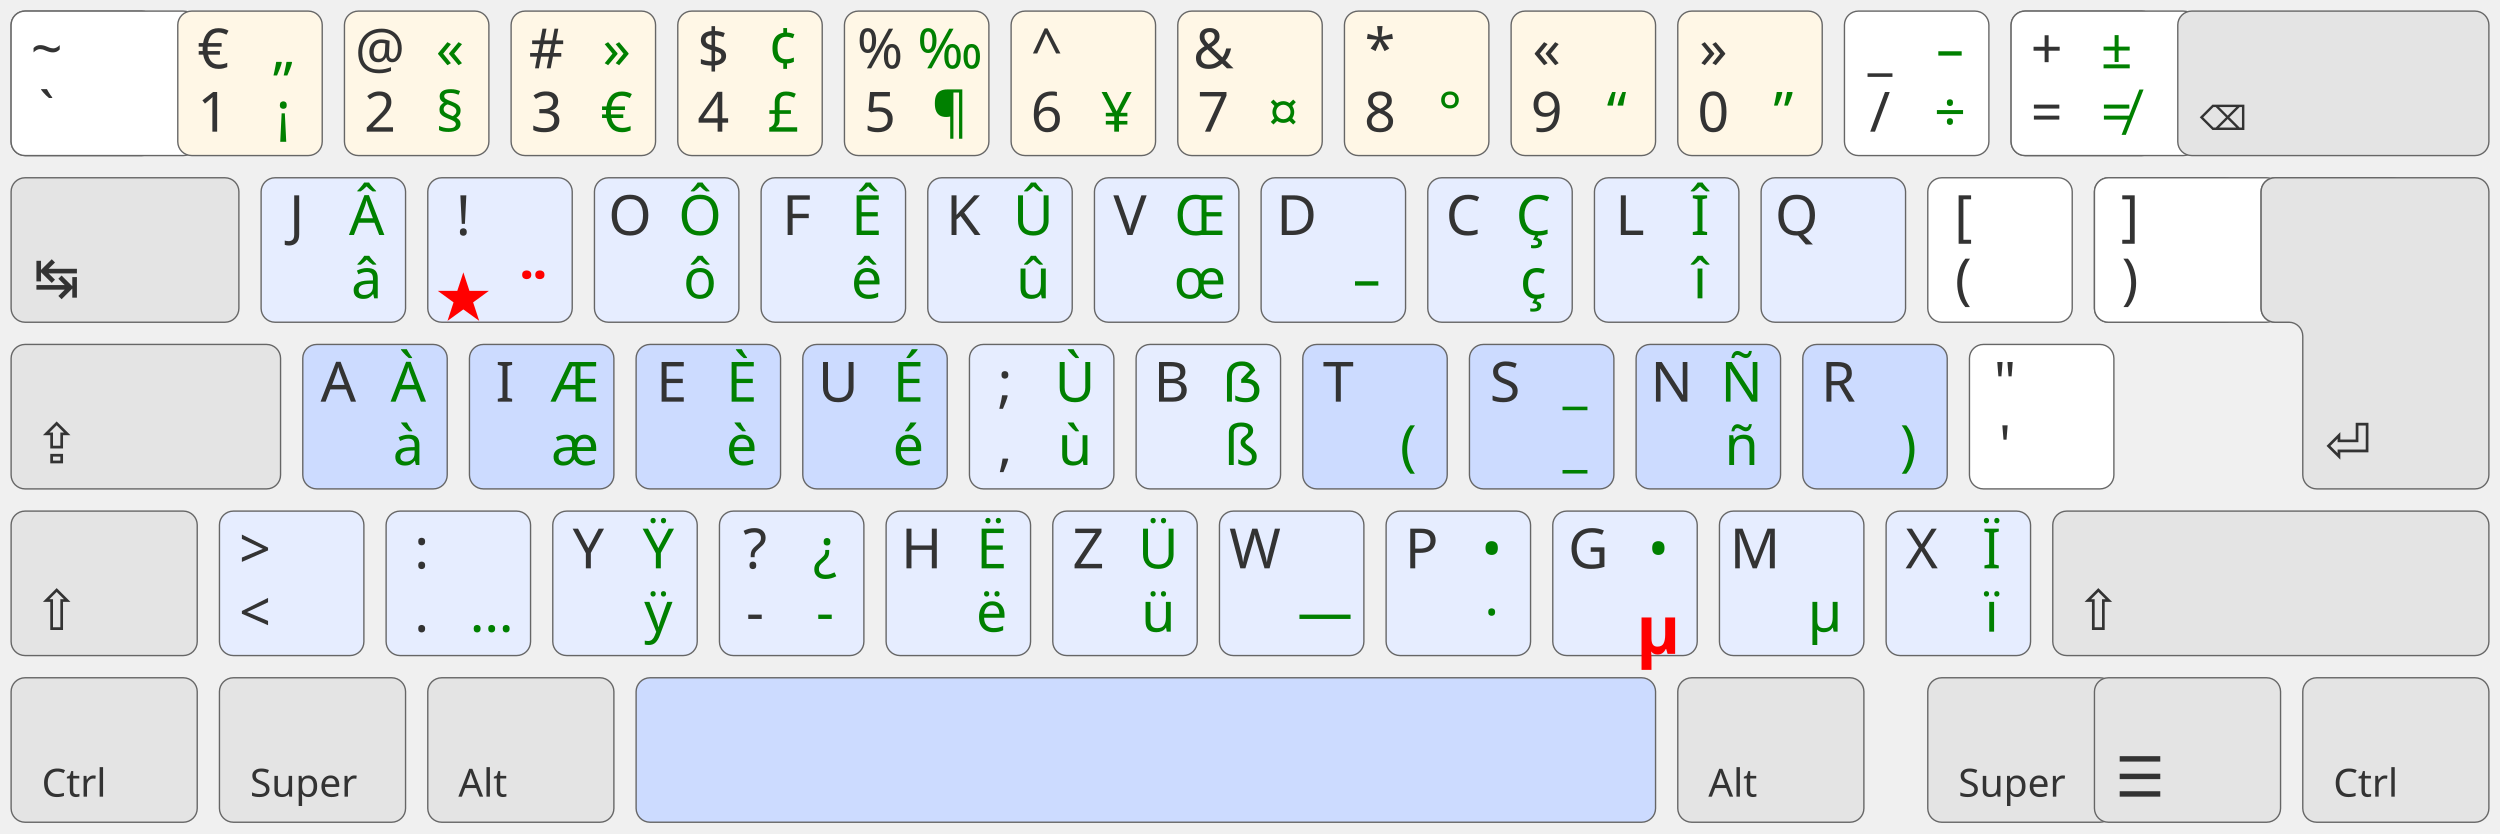
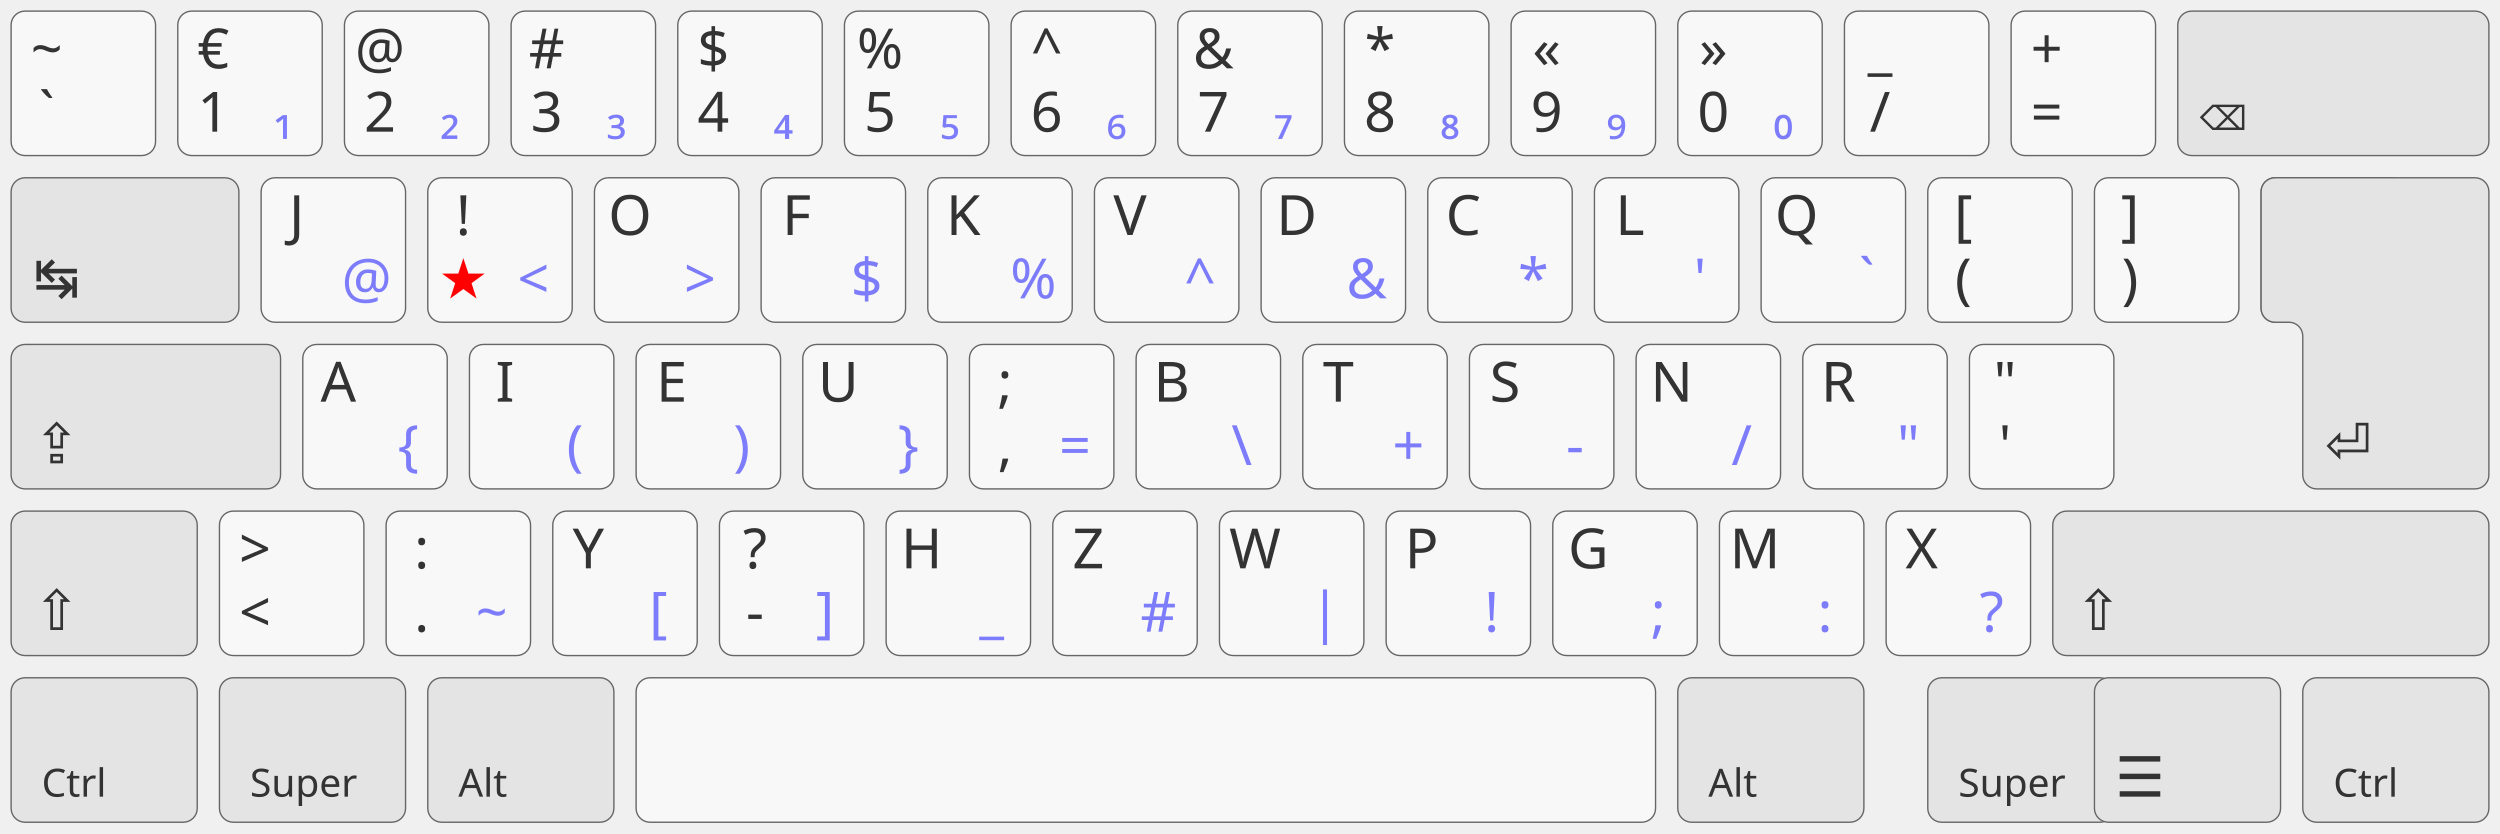
- <svg xmlns="http://www.w3.org/2000/svg" class="iso intlBackslash dk" platform="gnu" theme="reach" viewBox="0 0 900 300">
+ <svg xmlns="http://www.w3.org/2000/svg" viewBox="0 0 900 300" platform="gnu" theme="" class="iso intlBackslash">
  <style>
    rect, path {
      stroke: #666;
      stroke-width: .5px;
-       fill: #fff;
+       fill: #f8f8f8;
    }
    .specialKey,
    .specialKey rect,
    .specialKey path {
      fill: #e4e4e4;
    }
    text {
      fill: #333;
      font: normal 20px sans-serif;
      text-align: center;
    }
    #Backspace text {
      font-size: 12px;
    }

    #Escape { display: none; }

    #row_AE { transform: translate(4px, 4px); }
    #row_AD { transform: translate(4px, 64px); }
    #row_AC { transform: translate(4px, 124px); }
    #row_AB { transform: translate(4px, 184px); }
    #row_AA { transform: translate(4px, 244px); }

    /* Backslash + Enter */
    #Enter path.alt,
    #Enter     .iso,
    #Backslash .iso,
    .alt #Enter rect.ansi,
    .iso #Enter rect.ansi,
    .iso #Enter text.ansi,
    .alt #Backslash .ansi,
    .iso #Backslash .ansi { display: none; }
    #Enter text.ansi,
    .alt #Enter     .alt,
    .iso #Enter     .iso,
    .iso #Backslash .iso { display: block; }
-     .iso #Backslash,
-     .alt #Backslash { transform: translate(765px, 60px); }
+     .iso #Backslash { transform: translate(765px, 60px); }
+     .alt #Backslash { transform: translate(780px, -60px); }

    /* Backspace + IntlYen */
    #IntlYen, #Backspace .alt,
    .intlYen  #Backspace .ansi { display: none; }
    .intlYen  #Backspace .alt,
    .intlYen  #IntlYen { display: block; }

    /* ShiftLeft + IntlBackslash */
    #IntlBackslash, #ShiftLeft .iso,
    .intlBackslash  #ShiftLeft .ansi { display: none; }
    .intlBackslash  #ShiftLeft .iso,
    .intlBackslash  #IntlBackslash { display: block; }

    /* ShiftRight + IntlRo */
    #IntlRo, #ShiftRight .abnt,
    .intlRo  #ShiftRight .ansi { display: none; }
    .intlRo  #ShiftRight .abnt,
    .intlRo  #IntlRo { display: block; }

-     .specialKey .ergo,
-     .specialKey .ol60,
-     .specialKey .ol50,
-     .specialKey .ol40,
-     #Space      .ol60,
-     #Space      .ol50,
-     #Space      .ol40,
+     .specialKey   .ergo,
+     .specialKey   .ol60,
+     .specialKey   .ol50,
+     .specialKey   .ol40,
+     #Space        .ol60,
+     #Space        .ol50,
+     #Space        .ol40,
+     #Backquote    .ol60,
+     #BracketRight .ol60,
+     #Equal        .ol60,
    .ergo #CapsLock,
    .ergo #Space      rect,
    .ergo #Backslash  rect,
    .ergo .specialKey rect,
    .ergo .specialKey text { display: none; }
    .ol50 #Escape,
    .ol40 #Escape,
-     .ol60 #Space      .ol60,
-     .ol50 #Space      .ol50,
-     .ol40 #Space      .ol40,
-     .ol60 #Backslash  .ol60,
-     .ol60 .specialKey .ol60,
-     .ol50 .specialKey .ol50,
-     .ol40 .specialKey .ol40,
-     .ergo .specialKey .ergo { display: block; }
+     .ol60 #Space        .ol60,
+     .ol50 #Space        .ol50,
+     .ol40 #Space        .ol40,
+     .ol60 #Backquote    .ol60,
+     .ol60 #BracketRight .ol60,
+     .ol60 #Backslash    .ol60,
+     .ol60 #Equal        .ol60,
+     .ol60 .specialKey   .ol60,
+     .ol50 .specialKey   .ol50,
+     .ol40 .specialKey   .ol40,
+     .ergo .specialKey   .ergo { display: block; }

    .ol50 .pinkyKey, .ol50 #ContextMenu,
    .ol40 .pinkyKey, .ol40 #ContextMenu,
    .ol40 #row_AE .numberKey { display: none; }

    .ergo #row_AE       { transform: translate(94px, 4px); }
    .ergo #row_AD       { transform: translate(64px, 64px); }
    .ergo #row_AC       { transform: translate(49px, 124px); }
    .ergo #row_AB       { transform: translate(19px, 184px); }

-     .ergo #Tab          { transform: translate(30px, 0px); }
-     .ergo #ShiftLeft    { transform: translate(75px, 0px); }
-     .ergo #ControlLeft  { transform: translate(90px, 0px); }
+     .ergo #Tab          { transform: translate(15px, 0px); }
+     .ergo #ShiftLeft    { transform: translate(60px, 0px); }
+     .ergo #ControlLeft  { transform: translate(75px, 0px); }
    .ergo #MetaLeft     { transform: translate(150px, 0px); }
    .ergo #AltLeft      { transform: translate(240px, 0px); }
-     .ergo #Space        { transform: translate(330px, 0px); }
+     .ergo #Space        { transform: translate(315px, 0px); }
    .ergo #AltRight     { transform: translate(540px, 0px); }
    .ergo #MetaRight    { transform: translate(630px, 0px); }
    .ergo #ControlRight { transform: translate(750px, 0px); }

-     .ol60 .left         { transform: translate(-60px, 0px); }
+     .ergo .left         { transform: translate(-15px, 0px); }
+     .ergo .right        { transform: translate(15px, 0px); }
+ 
+     .ol60 .left         { transform: translate(-75px, 0px); }
    .ol60 #ControlRight { transform: translate(810px, 0px); }
+     .ol60 #Backquote    { transform: translate(-15px, 0px); }
    .ol60 #ShiftRight   { transform: translate(795px, 0px); }
    .ol60 #ContextMenu  { transform: translate(750px, 0px); }
    .ol60 #Backslash    { transform: translate(690px, 120px); }
-     .ol60 #Backspace    { transform: translate(300px, 60px); }
-     .ol60 #Enter        { transform: translate(345px, 60px); }
- 
+     .ol60 #Backspace    { transform: translate(277.5px, 60px); }
+     .ol60 #Enter        { transform: translate(322.5px, 60px); }
+ 
+     .ol50 #Escape       { transform: translate(-15px, 0px); }
    .ol50 #Backspace    { transform: translate(660px, 0px); }
    .ol50 #Enter        { transform: translate(705px, -60px); }

-     .ol40 #Escape       { transform: translate(0px, 120px); }
+     .ol40 #Escape       { transform: translate(-15px, 120px); }
    .ol40 #Backspace    { transform: translate(660px, 60px); }
    .ol40 #Enter        { transform: translate(705px, 0px); }

    [platform="gnu"].ergo .specialKey .win,
    [platform="gnu"].ergo .specialKey .mac,
    [platform="win"].ergo .specialKey .gnu,
    [platform="win"].ergo .specialKey .mac { display: none; }
    .ergo .specialKey .mac,
    [platform="gnu"].ergo .specialKey .gnu,
    [platform="win"].ergo .specialKey .win { display: block; }

    /* swap Alt/Meta for MacOSX */
    [platform="gnu"].ergo #MetaLeft,
    [platform="win"].ergo #MetaLeft,
                    .ergo #AltLeft   { transform: translate(150px, 0px); }
    [platform="gnu"].ergo #AltLeft,
    [platform="win"].ergo #AltLeft,
                    .ergo #MetaLeft  { transform: translate(240px, 0px); }
    [platform="gnu"].ergo #AltRight,
    [platform="win"].ergo #AltRight,
                    .ergo #MetaRight { transform: translate(570px, 0px); }
    [platform="gnu"].ergo #MetaRight,
    [platform="win"].ergo #MetaRight,
                    .ergo #AltRight  { transform: translate(660px, 0px); }

    #NonConvert, #Convert, #KanaMode,
    #Lang1, #Lang2,
    #Space .jis,
    #Space .ks,
    .ks  #Space .ansi,
    .ks  #Space .jis,
    .jis #Space .ansi,
    .jis #Space .ks { display: none; }
    .ks  #Space .ks,
    .jis #NonConvert, .jis #Convert, .jis #KanaMode,
    .ks #Lang1, .ks #Lang2,
    .jis #Space .jis { display: block; }

    #Backquote .jis,
    #CapsLock  .jis,
    .jis #Backquote .ansi,
    .jis #CapsLock  .ansi { display: none; }
    .jis #Backquote .jis,
    .jis #CapsLock .jis { display: block; }

    #Lang1 text,
    #Lang2 text,
    #Convert text,
    #NonConvert text,
    .jis #CapsLock text { font-size: 14px; }
    #KanaMode text,
    .jis #Backquote text { font-size: 10px; }

    .specialKey .win,
    .specialKey .gnu {
      display: none;
      font-size: 14px;
    }

    /* display MacOSX by default */
    [platform="gnu"] .specialKey .win,
    [platform="gnu"] .specialKey .mac,
    [platform="win"] .specialKey .gnu,
    [platform="win"] .specialKey .mac { display: none; }
    [platform="mac"] .specialKey .mac,
    [platform="gnu"] .specialKey .gnu,
    [platform="win"] .specialKey .win { display: block; }

    /* swap Alt/Meta for MacOSX */
    [platform="gnu"] #MetaLeft,
    [platform="win"] #MetaLeft,  #AltLeft   { transform: translate(75px, 0px); }
    [platform="gnu"] #AltLeft,
    [platform="win"] #AltLeft,   #MetaLeft  { transform: translate(150px, 0px); }
    [platform="gnu"] #AltRight,
    [platform="win"] #AltRight,  #MetaRight { transform: translate(600px, 0px); }
    [platform="gnu"] #MetaRight,
    [platform="win"] #MetaRight, #AltRight  { transform: translate(675px, 0px); }

    g:target rect, .press rect,
    g:target path, .press path {
      fill: #aad;
    }

-     /*
    [theme="reach"] .pinkyKey  rect { fill: hsl(  0, 100%, 90%); }
    [theme="reach"] .numberKey rect { fill: hsl( 42, 100%, 90%); }
    [theme="reach"] .letterKey rect { fill: hsl(122, 100%, 90%); }
    [theme="reach"] .homeKey   rect { fill: hsl(122, 100%, 75%); }
    [theme="reach"] .press     rect { fill: #aaf; }
-     */
-     [theme="reach"] .numberKey rect { fill: hsl( 42, 100%, 95%); }
-     [theme="reach"] .letterKey rect { fill: hsl(222, 100%, 95%); }
-     [theme="reach"] .homeKey   rect { fill: hsl(222, 100%, 90%); }

    [theme="hints"] [finger="m1"] rect { fill: hsl(  0, 100%, 95%); }
    [theme="hints"] [finger="l2"] rect { fill: hsl( 42, 100%, 85%); }
    [theme="hints"] [finger="r2"] rect { fill: hsl( 61, 100%, 85%); }
    [theme="hints"] [finger="l3"] rect,
    [theme="hints"] [finger="r3"] rect { fill: hsl(136, 100%, 85%); }
    [theme="hints"] [finger="l4"] rect,
    [theme="hints"] [finger="r4"] rect { fill: hsl(200, 100%, 85%); }
    [theme="hints"] [finger="l5"] rect,
    [theme="hints"] [finger="r5"] rect { fill: hsl(230, 100%, 85%); }
    [theme="hints"] .specialKey   rect,
    [theme="hints"] .specialKey   path { fill: #e4e4e4; }
    [theme="hints"] .hint         rect { fill: #a33; }
    [theme="hints"] .press        rect { fill: #335; }
    [theme="hints"] .press        text { fill: #fff; }
    [theme="hints"] .hint text {
      font-weight: bold;
      fill: white;
    }

    /* dimmed AltGr + bold dead keys */
-     .level3, .level4 { fill: blue; opacity: .4; }
-     .level5, .level6 { fill: green; }
+     .level3, .level4 { fill: blue; opacity: .5; }
+     .level5, .level6 { fill: green; display: none }
    .deadKey {
      fill: red;
-       font-size: 16px;
-       transform: translateY(-3px);
+       font-size: 14px;
    }
    .diacritic  {
-       font-size: 24px;
+       font-size: 20px;
      font-weight: bolder;
-       transform: translateY(8px);
    }

    /* hide Level4 (Shift+AltGr) unless AltGr is pressed */
    .level4        { display: none; }
    .altgr .level4 { display: block; }

-     /* highlight AltGr + Dead Keys
+     /* highlight AltGr + Dead Keys */
    .dk .level1, .altgr .level1,
-     .dk .level2, .altgr .level2 { opacity: 0.25; }
+     .dk .level2, .altgr .level2 { opacity: 0.25; display: block; }
    .dk .level5, .altgr .level3,
-     .dk .level6, .altgr .level4 { opacity: 1; }
-     */
-     .dk .level3,
-     .dk .level4 { display: none; }  </style>
+     .dk .level6, .altgr .level4,
+     .mixed .level3, .mixed .level5 { opacity: 1; display: block;}
+     .dk .level3, .dk .level4,
+     .mixed .level4, .mixed .level6 { display: none; }
+ 
+     /* Translate level5 upward if mixed */
+     .mixed .level5 {transform: translate(0px, -22.8px);}
+ 
+     /* Adding Base class option to display Alpha + dk layers */
+     .base .level3, .base .level4 { display: none;}
+     .base .level5  { opacity: 0.5; display: block;}
+ 
+     @media (prefers-color-scheme: dark) {
+       rect, path { stroke: #777; fill: #444; }
+       .specialKey, .specialKey rect, .specialKey path { fill: #333; }
+       g:target rect, .press rect, g:target path, .press path { fill: #558; }
+       text { fill: #999; }
+       .level3, .level4 { fill: #99f; }
+       .level5, .level6 { fill: #6d6; }
+       .deadKey { fill: #f44; }
+ 
+       [theme="reach"] .pinkyKey  rect { fill: hsl(  0, 60%, 25%); }
+       [theme="reach"] .numberKey rect { fill: hsl( 42, 60%, 27%); }
+       [theme="reach"] .letterKey rect { fill: hsl(122, 75%, 20%); }
+       [theme="reach"] .homeKey   rect { fill: hsl(122, 70%, 25%); }
+       [theme="reach"] .press     rect { fill: #449; }
+ 
+       [theme="hints"] [finger="m1"] rect { fill: hsl(  0, 100%, 95%); }
+       [theme="hints"] [finger="l2"] rect { fill: hsl( 42, 100%, 85%); }
+       [theme="hints"] [finger="r2"] rect { fill: hsl( 61, 100%, 85%); }
+       [theme="hints"] [finger="l3"] rect,
+       [theme="hints"] [finger="r3"] rect { fill: hsl(136, 100%, 85%); }
+       [theme="hints"] [finger="l4"] rect,
+       [theme="hints"] [finger="r4"] rect { fill: hsl(200, 100%, 85%); }
+       [theme="hints"] [finger="l5"] rect,
+       [theme="hints"] [finger="r5"] rect { fill: hsl(230, 100%, 85%); }
+       [theme="hints"] .specialKey   rect,
+       [theme="hints"] .specialKey   path { fill: #e4e4e4; }
+       [theme="hints"] .hint         rect { fill: #a33; }
+       [theme="hints"] .press        rect { fill: #335; }
+       [theme="hints"] .press        text { fill: #fff; }
+       [theme="hints"] .hint text {
+         font-weight: bold;
+         fill: white;
+       }
+     }
+   </style>
  <g id="row_AE" text-anchor="middle">
    <g class="left">
      <g class="specialKey" finger="l5" id="Escape" transform="translate(0, 0)">
        <rect class="ergo" width="67" height="52" rx="5" ry="5" />
        <text class="ergo" width="22" height="22" x="16.4" y="42.8">⎋</text>
      </g>
      <g class="pinkyKey" finger="l5" id="Backquote" transform="translate(0, 0)">
        <rect class="specialKey jis" width="52" height="52" rx="5" ry="5" />
        <rect class="ansi alt iso" width="52" height="52" rx="5" ry="5" />
        <rect class="ol60" width="67" height="52" rx="5" ry="5" />
        <text class="jis" width="22" height="22" x="26" y="20">半角</text>
        <text class="jis" width="22" height="22" x="26" y="32">全角</text>
        <text class="jis" width="22" height="22" x="26" y="44">漢字</text>
        <g class="ansi key">
          <text class="level1" width="22" height="22" x="12.8" y="43.4">`</text>
          <text class="level2" width="22" height="22" x="12.8" y="20.6">~</text>
          <text class="level3" width="22" height="22" x="38" y="43.4" />
          <text class="level4" width="22" height="22" x="38" y="20.6" />
          <text class="level5 dk" width="22" height="22" x="38" y="43.4" />
          <text class="level6 dk" width="22" height="22" x="38" y="20.6" />
        </g>
      </g>
      <g class="numberKey" finger="l5" id="Digit1" transform="translate(60, 0)">
        <rect class="" width="52" height="52" rx="5" ry="5" />
        <g class="key">
          <text class="level1" width="22" height="22" x="12.8" y="43.4">1</text>
          <text class="level2" width="22" height="22" x="12.8" y="20.6">€</text>
          <text class="level3" width="22" height="22" x="38" y="43.4">₁</text>
          <text class="level4" width="22" height="22" x="38" y="20.6">¹</text>
          <text class="level5 dk" width="22" height="22" x="38" y="43.4">¡</text>
          <text class="level6 dk" width="22" height="22" x="38" y="20.6">„</text>
        </g>
      </g>
      <g class="numberKey" finger="l5" id="Digit2" transform="translate(120, 0)">
        <rect class="" width="52" height="52" rx="5" ry="5" />
        <g class="key">
          <text class="level1" width="22" height="22" x="12.8" y="43.4">2</text>
          <text class="level2" width="22" height="22" x="12.8" y="20.6">@</text>
          <text class="level3" width="22" height="22" x="38" y="43.4">₂</text>
          <text class="level4" width="22" height="22" x="38" y="20.6">²</text>
          <text class="level5 dk" width="22" height="22" x="38" y="43.4">§</text>
          <text class="level6 dk" width="22" height="22" x="38" y="20.6">«</text>
        </g>
      </g>
      <g class="numberKey" finger="l4" id="Digit3" transform="translate(180, 0)">
        <rect class="" width="52" height="52" rx="5" ry="5" />
        <g class="key">
          <text class="level1" width="22" height="22" x="12.8" y="43.4">3</text>
          <text class="level2" width="22" height="22" x="12.8" y="20.6">#</text>
          <text class="level3" width="22" height="22" x="38" y="43.4">₃</text>
          <text class="level4" width="22" height="22" x="38" y="20.6">³</text>
          <text class="level5 dk" width="22" height="22" x="38" y="43.4">€</text>
          <text class="level6 dk" width="22" height="22" x="38" y="20.6">»</text>
        </g>
      </g>
      <g class="numberKey" finger="l3" id="Digit4" transform="translate(240, 0)">
        <rect class="" width="52" height="52" rx="5" ry="5" />
        <g class="key">
          <text class="level1" width="22" height="22" x="12.8" y="43.4">4</text>
          <text class="level2" width="22" height="22" x="12.8" y="20.6">$</text>
          <text class="level3" width="22" height="22" x="38" y="43.4">₄</text>
          <text class="level4" width="22" height="22" x="38" y="20.6">⁴</text>
          <text class="level5 dk" width="22" height="22" x="38" y="43.4">£</text>
          <text class="level6 dk" width="22" height="22" x="38" y="20.6">¢</text>
        </g>
      </g>
      <g class="numberKey" finger="l2" id="Digit5" transform="translate(300, 0)">
        <rect class="" width="52" height="52" rx="5" ry="5" />
        <g class="key">
          <text class="level1" width="22" height="22" x="12.8" y="43.4">5</text>
          <text class="level2" width="22" height="22" x="12.8" y="20.6">%</text>
          <text class="level3" width="22" height="22" x="38" y="43.4">₅</text>
          <text class="level4" width="22" height="22" x="38" y="20.6">⁵</text>
          <text class="level5 dk" width="22" height="22" x="38" y="43.4">¶</text>
          <text class="level6 dk" width="22" height="22" x="38" y="20.6">‰</text>
        </g>
      </g>
    </g>
    <g class="right">
      <g class="numberKey" finger="l2" id="Digit6" transform="translate(360, 0)">
        <rect class="" width="52" height="52" rx="5" ry="5" />
        <g class="key">
          <text class="level1" width="22" height="22" x="12.8" y="43.4">6</text>
          <text class="level2" width="22" height="22" x="12.8" y="20.6">^</text>
          <text class="level3" width="22" height="22" x="38" y="43.4">₆</text>
          <text class="level4" width="22" height="22" x="38" y="20.6">⁶</text>
          <text class="level5 dk" width="22" height="22" x="38" y="43.4">¥</text>
          <text class="level6 dk" width="22" height="22" x="38" y="20.6" />
        </g>
      </g>
      <g class="numberKey" finger="r2" id="Digit7" transform="translate(420, 0)">
        <rect class="" width="52" height="52" rx="5" ry="5" />
        <g class="key">
          <text class="level1" width="22" height="22" x="12.8" y="43.4">7</text>
          <text class="level2" width="22" height="22" x="12.8" y="20.6">&amp;</text>
          <text class="level3" width="22" height="22" x="38" y="43.4">₇</text>
          <text class="level4" width="22" height="22" x="38" y="20.6">⁷</text>
          <text class="level5 dk" width="22" height="22" x="38" y="43.4">¤</text>
          <text class="level6 dk" width="22" height="22" x="38" y="20.6" />
        </g>
      </g>
      <g class="numberKey" finger="r2" id="Digit8" transform="translate(480, 0)">
        <rect class="" width="52" height="52" rx="5" ry="5" />
        <g class="key">
          <text class="level1" width="22" height="22" x="12.8" y="43.4">8</text>
          <text class="level2" width="22" height="22" x="12.8" y="20.6">*</text>
          <text class="level3" width="22" height="22" x="38" y="43.4">₈</text>
          <text class="level4" width="22" height="22" x="38" y="20.6">⁸</text>
          <text class="level5 dk" width="22" height="22" x="38" y="43.4">°</text>
          <text class="level6 dk" width="22" height="22" x="38" y="20.6" />
        </g>
      </g>
      <g class="numberKey" finger="r3" id="Digit9" transform="translate(540, 0)">
        <rect class="" width="52" height="52" rx="5" ry="5" />
        <g class="key">
          <text class="level1" width="22" height="22" x="12.8" y="43.4">9</text>
          <text class="level2" width="22" height="22" x="12.8" y="20.6">«</text>
          <text class="level3" width="22" height="22" x="38" y="43.4">₉</text>
          <text class="level4" width="22" height="22" x="38" y="20.6">⁹</text>
          <text class="level5 dk" width="22" height="22" x="38" y="43.4">“</text>
          <text class="level6 dk" width="22" height="22" x="38" y="20.6" />
        </g>
      </g>
      <g class="numberKey" finger="r4" id="Digit0" transform="translate(600, 0)">
        <rect class="" width="52" height="52" rx="5" ry="5" />
        <g class="key">
          <text class="level1" width="22" height="22" x="12.8" y="43.4">0</text>
          <text class="level2" width="22" height="22" x="12.8" y="20.6">»</text>
          <text class="level3" width="22" height="22" x="38" y="43.4">₀</text>
          <text class="level4" width="22" height="22" x="38" y="20.6">⁰</text>
          <text class="level5 dk" width="22" height="22" x="38" y="43.4">”</text>
          <text class="level6 dk" width="22" height="22" x="38" y="20.6" />
        </g>
      </g>
      <g class="pinkyKey" finger="r5" id="Minus" transform="translate(660, 0)">
        <rect class="" width="52" height="52" rx="5" ry="5" />
        <g class="key">
          <text class="level1" width="22" height="22" x="12.8" y="43.4">/</text>
          <text class="level2" width="22" height="22" x="12.8" y="20.6">_</text>
          <text class="level3" width="22" height="22" x="38" y="43.4" />
          <text class="level4" width="22" height="22" x="38" y="20.6" />
          <text class="level5 dk" width="22" height="22" x="38" y="43.4">÷</text>
          <text class="level6 dk" width="22" height="22" x="38" y="20.6">–</text>
        </g>
      </g>
      <g class="pinkyKey" finger="r5" id="Equal" transform="translate(720, 0)">
        <rect class="ansi" width="52" height="52" rx="5" ry="5" />
        <rect class="ol60" width="67" height="52" rx="5" ry="5" />
        <g class="key">
          <text class="level1" width="22" height="22" x="12.8" y="43.4">=</text>
          <text class="level2" width="22" height="22" x="12.8" y="20.6">+</text>
          <text class="level3" width="22" height="22" x="38" y="43.4" />
          <text class="level4" width="22" height="22" x="38" y="20.6" />
          <text class="level5 dk" width="22" height="22" x="38" y="43.4">≠</text>
          <text class="level6 dk" width="22" height="22" x="38" y="20.6">±</text>
        </g>
      </g>
      <g class="pinkyKey" finger="r5" id="IntlYen" transform="translate(780, 0)">
        <rect class="" width="52" height="52" rx="5" ry="5" />
        <g class="key" />
      </g>
      <g class="specialKey" finger="r5" id="Backspace" transform="translate(780, 0)">
        <rect class="ansi" width="112" height="52" rx="5" ry="5" />
        <rect class="ol60" width="67" height="112" rx="5" ry="5" y="-60" />
        <rect class="ol40 ol50" width="67" height="52" rx="5" ry="5" />
        <rect class="alt" width="52" height="52" rx="5" ry="5" x="60" />
        <text class="ansi" width="22" height="22" x="16.4" y="42.8">⌫</text>
        <text class="ergo" width="22" height="22" x="16.4" y="42.8">⌫</text>
        <text class="alt" width="22" height="22" x="16.4" y="42.8" transform="translate(60, 0)">⌫</text>
      </g>
    </g>
  </g>
  <g id="row_AD" text-anchor="middle">
    <g class="left">
      <g class="specialKey" finger="l5" id="Tab" transform="translate(0, 0)">
        <rect class="" width="82" height="52" rx="5" ry="5" />
        <rect class="ergo" width="67" height="52" rx="5" ry="5" />
        <text class="" width="22" height="22" x="16.4" y="42.8">↹</text>
        <text class="ergo" width="22" height="22" x="16.4" y="42.8">↹</text>
      </g>
      <g class="letterKey" finger="l5" id="KeyQ" transform="translate(90, 0)">
        <rect class="" width="52" height="52" rx="5" ry="5" />
        <g class="key">
          <text class="level1" width="22" height="22" x="12.8" y="43.4" />
          <text class="level2" width="22" height="22" x="12.8" y="20.6">J</text>
          <text class="level3" width="22" height="22" x="38" y="43.4">@</text>
          <text class="level4" width="22" height="22" x="38" y="20.6" />
          <text class="level5 dk" width="22" height="22" x="38" y="43.4">â</text>
          <text class="level6 dk" width="22" height="22" x="38" y="20.6">Â</text>
        </g>
      </g>
      <g class="letterKey" finger="l4" id="KeyW" transform="translate(150, 0)">
        <rect class="" width="52" height="52" rx="5" ry="5" />
        <g class="key">
          <text class="level1 deadKey diacritic" width="22" height="22" x="12.8" y="43.4">★</text>
          <text class="level2" width="22" height="22" x="12.8" y="20.6">!</text>
          <text class="level3" width="22" height="22" x="38" y="43.4">&lt;</text>
          <text class="level4" width="22" height="22" x="38" y="20.6">≤</text>
          <text class="level5 dk deadKey diacritic" width="22" height="22" x="38" y="43.4">¨</text>
          <text class="level6 dk" width="22" height="22" x="38" y="20.6" />
        </g>
      </g>
      <g class="letterKey" finger="l3" id="KeyE" transform="translate(210, 0)">
        <rect class="" width="52" height="52" rx="5" ry="5" />
        <g class="key">
          <text class="level1" width="22" height="22" x="12.8" y="43.4" />
          <text class="level2" width="22" height="22" x="12.8" y="20.6">O</text>
          <text class="level3" width="22" height="22" x="38" y="43.4">&gt;</text>
          <text class="level4" width="22" height="22" x="38" y="20.6">≥</text>
          <text class="level5 dk" width="22" height="22" x="38" y="43.4">ô</text>
          <text class="level6 dk" width="22" height="22" x="38" y="20.6">Ô</text>
        </g>
      </g>
      <g class="letterKey" finger="l2" id="KeyR" transform="translate(270, 0)">
        <rect class="" width="52" height="52" rx="5" ry="5" />
        <g class="key">
          <text class="level1" width="22" height="22" x="12.8" y="43.4" />
          <text class="level2" width="22" height="22" x="12.8" y="20.6">F</text>
          <text class="level3" width="22" height="22" x="38" y="43.4">$</text>
          <text class="level4 deadKey diacritic" width="22" height="22" x="38" y="20.6">¤</text>
          <text class="level5 dk" width="22" height="22" x="38" y="43.4">ê</text>
          <text class="level6 dk" width="22" height="22" x="38" y="20.6">Ê</text>
        </g>
      </g>
      <g class="letterKey" finger="l2" id="KeyT" transform="translate(330, 0)">
        <rect class="" width="52" height="52" rx="5" ry="5" />
        <g class="key">
          <text class="level1" width="22" height="22" x="12.8" y="43.4" />
          <text class="level2" width="22" height="22" x="12.8" y="20.6">K</text>
          <text class="level3" width="22" height="22" x="38" y="43.4">%</text>
          <text class="level4" width="22" height="22" x="38" y="20.6">‰</text>
          <text class="level5 dk" width="22" height="22" x="38" y="43.4">û</text>
          <text class="level6 dk" width="22" height="22" x="38" y="20.6">Û</text>
        </g>
      </g>
    </g>
    <g class="right">
      <g class="letterKey" finger="r2" id="KeyY" transform="translate(390, 0)">
        <rect class="" width="52" height="52" rx="5" ry="5" />
        <g class="key">
          <text class="level1" width="22" height="22" x="12.8" y="43.4" />
          <text class="level2" width="22" height="22" x="12.8" y="20.6">V</text>
          <text class="level3" width="22" height="22" x="38" y="43.4">^</text>
          <text class="level4 deadKey diacritic" width="22" height="22" x="38" y="20.6">^</text>
          <text class="level5 dk" width="22" height="22" x="38" y="43.4">œ</text>
          <text class="level6 dk" width="22" height="22" x="38" y="20.6">Œ</text>
        </g>
      </g>
      <g class="letterKey" finger="r2" id="KeyU" transform="translate(450, 0)">
        <rect class="" width="52" height="52" rx="5" ry="5" />
        <g class="key">
          <text class="level1" width="22" height="22" x="12.8" y="43.4" />
          <text class="level2" width="22" height="22" x="12.8" y="20.6">D</text>
          <text class="level3" width="22" height="22" x="38" y="43.4">&amp;</text>
          <text class="level4 deadKey" width="22" height="22" x="38" y="20.6" />
          <text class="level5 dk" width="22" height="22" x="38" y="43.4">–</text>
          <text class="level6 dk" width="22" height="22" x="38" y="20.6" />
        </g>
      </g>
      <g class="letterKey" finger="r3" id="KeyI" transform="translate(510, 0)">
        <rect class="" width="52" height="52" rx="5" ry="5" />
        <g class="key">
          <text class="level1" width="22" height="22" x="12.8" y="43.4" />
          <text class="level2" width="22" height="22" x="12.8" y="20.6">C</text>
          <text class="level3" width="22" height="22" x="38" y="43.4">*</text>
          <text class="level4" width="22" height="22" x="38" y="20.6">×</text>
          <text class="level5 dk" width="22" height="22" x="38" y="43.4">ç</text>
          <text class="level6 dk" width="22" height="22" x="38" y="20.6">Ç</text>
        </g>
      </g>
      <g class="letterKey" finger="r4" id="KeyO" transform="translate(570, 0)">
        <rect class="" width="52" height="52" rx="5" ry="5" />
        <g class="key">
          <text class="level1" width="22" height="22" x="12.8" y="43.4" />
          <text class="level2" width="22" height="22" x="12.8" y="20.6">L</text>
          <text class="level3" width="22" height="22" x="38" y="43.4">'</text>
          <text class="level4 deadKey diacritic" width="22" height="22" x="38" y="20.6">´</text>
          <text class="level5 dk" width="22" height="22" x="38" y="43.4">î</text>
          <text class="level6 dk" width="22" height="22" x="38" y="20.6">Î</text>
        </g>
      </g>
      <g class="letterKey" finger="r5" id="KeyP" transform="translate(630, 0)">
        <rect class="" width="52" height="52" rx="5" ry="5" />
        <g class="key">
          <text class="level1" width="22" height="22" x="12.8" y="43.4" />
          <text class="level2" width="22" height="22" x="12.8" y="20.6">Q</text>
          <text class="level3" width="22" height="22" x="38" y="43.4">`</text>
          <text class="level4 deadKey diacritic" width="22" height="22" x="38" y="20.6">`</text>
          <text class="level5 dk" width="22" height="22" x="38" y="43.4" />
          <text class="level6 dk" width="22" height="22" x="38" y="20.6" />
        </g>
      </g>
      <g class="pinkyKey" finger="r5" id="BracketLeft" transform="translate(690, 0)">
        <rect class="" width="52" height="52" rx="5" ry="5" />
        <g class="key">
          <text class="level1" width="22" height="22" x="12.8" y="43.4">(</text>
          <text class="level2" width="22" height="22" x="12.8" y="20.6">[</text>
          <text class="level3" width="22" height="22" x="38" y="43.4" />
          <text class="level4" width="22" height="22" x="38" y="20.6" />
          <text class="level5 dk" width="22" height="22" x="38" y="43.4" />
          <text class="level6 dk" width="22" height="22" x="38" y="20.6" />
        </g>
      </g>
      <g class="pinkyKey" finger="r5" id="BracketRight" transform="translate(750, 0)">
        <rect class="ansi" width="52" height="52" rx="5" ry="5" />
        <rect class="ol60" width="67" height="52" rx="5" ry="5" />
        <g class="key">
          <text class="level1" width="22" height="22" x="12.8" y="43.4">)</text>
          <text class="level2" width="22" height="22" x="12.8" y="20.6">]</text>
          <text class="level3" width="22" height="22" x="38" y="43.4" />
          <text class="level4" width="22" height="22" x="38" y="20.6" />
          <text class="level5 dk" width="22" height="22" x="38" y="43.4" />
          <text class="level6 dk" width="22" height="22" x="38" y="20.6" />
        </g>
      </g>
      <g class="pinkyKey" finger="r5" id="Backslash" transform="translate(810, 0)">
        <rect class="ansi" width="82" height="52" rx="5" ry="5" />
        <rect class="iso ol60" width="52" height="52" rx="5" ry="5" />
        <g class="key">
          <text class="level1" width="22" height="22" x="12.8" y="43.4">\</text>
          <text class="level2" width="22" height="22" x="12.8" y="20.6">|</text>
          <text class="level3" width="22" height="22" x="38" y="43.4" />
          <text class="level4" width="22" height="22" x="38" y="20.6" />
          <text class="level5 dk" width="22" height="22" x="38" y="43.4" />
          <text class="level6 dk" width="22" height="22" x="38" y="20.6" />
        </g>
      </g>
    </g>
  </g>
  <g id="row_AC" text-anchor="middle">
    <g class="left">
      <g class="specialKey" finger="l5" id="CapsLock" transform="translate(0, 0)">
        <rect class="" width="97" height="52" rx="5" ry="5" />
        <text class="ansi" width="22" height="22" x="16.4" y="42.8">⇪</text>
        <text class="jis" width="22" height="22" x="23" y="42.8">英数</text>
      </g>
      <g class="letterKey homeKey" finger="l5" id="KeyA" transform="translate(105, 0)">
        <rect class="" width="52" height="52" rx="5" ry="5" />
        <g class="key">
          <text class="level1" width="22" height="22" x="12.8" y="43.4" />
          <text class="level2" width="22" height="22" x="12.8" y="20.6">A</text>
          <text class="level3" width="22" height="22" x="38" y="43.4">{</text>
          <text class="level4" width="22" height="22" x="38" y="20.6" />
          <text class="level5 dk" width="22" height="22" x="38" y="43.4">à</text>
          <text class="level6 dk" width="22" height="22" x="38" y="20.6">À</text>
        </g>
      </g>
      <g class="letterKey homeKey" finger="l4" id="KeyS" transform="translate(165, 0)">
        <rect class="" width="52" height="52" rx="5" ry="5" />
        <g class="key">
          <text class="level1" width="22" height="22" x="12.8" y="43.4" />
          <text class="level2" width="22" height="22" x="12.8" y="20.6">I</text>
          <text class="level3" width="22" height="22" x="38" y="43.4">(</text>
          <text class="level4" width="22" height="22" x="38" y="20.6">⁽</text>
          <text class="level5 dk" width="22" height="22" x="38" y="43.4">æ</text>
          <text class="level6 dk" width="22" height="22" x="38" y="20.6">Æ</text>
        </g>
      </g>
      <g class="letterKey homeKey" finger="l3" id="KeyD" transform="translate(225, 0)">
        <rect class="" width="52" height="52" rx="5" ry="5" />
        <g class="key">
          <text class="level1" width="22" height="22" x="12.8" y="43.4" />
          <text class="level2" width="22" height="22" x="12.8" y="20.6">E</text>
          <text class="level3" width="22" height="22" x="38" y="43.4">)</text>
          <text class="level4" width="22" height="22" x="38" y="20.6">⁾</text>
          <text class="level5 dk" width="22" height="22" x="38" y="43.4">è</text>
          <text class="level6 dk" width="22" height="22" x="38" y="20.6">È</text>
        </g>
      </g>
      <g class="letterKey homeKey" finger="l2" id="KeyF" transform="translate(285, 0)">
        <rect class="" width="52" height="52" rx="5" ry="5" />
        <g class="key">
          <text class="level1" width="22" height="22" x="12.8" y="43.4" />
          <text class="level2" width="22" height="22" x="12.8" y="20.6">U</text>
          <text class="level3" width="22" height="22" x="38" y="43.4">}</text>
          <text class="level4" width="22" height="22" x="38" y="20.6" />
          <text class="level5 dk" width="22" height="22" x="38" y="43.4">é</text>
          <text class="level6 dk" width="22" height="22" x="38" y="20.6">É</text>
        </g>
      </g>
      <g class="letterKey" finger="l2" id="KeyG" transform="translate(345, 0)">
        <rect class="" width="52" height="52" rx="5" ry="5" />
        <g class="key">
          <text class="level1" width="22" height="22" x="12.8" y="43.4">,</text>
          <text class="level2" width="22" height="22" x="12.8" y="20.6">;</text>
          <text class="level3" width="22" height="22" x="38" y="43.4">=</text>
          <text class="level4" width="22" height="22" x="38" y="20.6">≠</text>
          <text class="level5 dk" width="22" height="22" x="38" y="43.4">ù</text>
          <text class="level6 dk" width="22" height="22" x="38" y="20.6">Ù</text>
        </g>
      </g>
    </g>
    <g class="right">
      <g class="letterKey" finger="r2" id="KeyH" transform="translate(405, 0)">
        <rect class="" width="52" height="52" rx="5" ry="5" />
        <g class="key">
          <text class="level1" width="22" height="22" x="12.8" y="43.4" />
          <text class="level2" width="22" height="22" x="12.8" y="20.6">B</text>
          <text class="level3" width="22" height="22" x="38" y="43.4">\</text>
          <text class="level4 deadKey diacritic" width="22" height="22" x="38" y="20.6">/</text>
          <text class="level5 dk" width="22" height="22" x="38" y="43.4">ß</text>
          <text class="level6 dk" width="22" height="22" x="38" y="20.6">ẞ</text>
        </g>
      </g>
      <g class="letterKey homeKey" finger="r2" id="KeyJ" transform="translate(465, 0)">
        <rect class="" width="52" height="52" rx="5" ry="5" />
        <g class="key">
          <text class="level1" width="22" height="22" x="12.8" y="43.4" />
          <text class="level2" width="22" height="22" x="12.8" y="20.6">T</text>
          <text class="level3" width="22" height="22" x="38" y="43.4">+</text>
          <text class="level4" width="22" height="22" x="38" y="20.6">±</text>
          <text class="level5 dk" width="22" height="22" x="38" y="43.4">(</text>
          <text class="level6 dk" width="22" height="22" x="38" y="20.6" />
        </g>
      </g>
      <g class="letterKey homeKey" finger="r3" id="KeyK" transform="translate(525, 0)">
        <rect class="" width="52" height="52" rx="5" ry="5" />
        <g class="key">
          <text class="level1" width="22" height="22" x="12.8" y="43.4" />
          <text class="level2" width="22" height="22" x="12.8" y="20.6">S</text>
          <text class="level3" width="22" height="22" x="38" y="43.4">-</text>
          <text class="level4" width="22" height="22" x="38" y="20.6">—</text>
          <text class="level5 dk" width="22" height="22" x="38" y="43.4">_</text>
          <text class="level6 dk" width="22" height="22" x="38" y="20.6">_</text>
        </g>
      </g>
      <g class="letterKey homeKey" finger="r4" id="KeyL" transform="translate(585, 0)">
        <rect class="" width="52" height="52" rx="5" ry="5" />
        <g class="key">
          <text class="level1" width="22" height="22" x="12.8" y="43.4" />
          <text class="level2" width="22" height="22" x="12.8" y="20.6">N</text>
          <text class="level3" width="22" height="22" x="38" y="43.4">/</text>
          <text class="level4" width="22" height="22" x="38" y="20.6">÷</text>
          <text class="level5 dk" width="22" height="22" x="38" y="43.4">ñ</text>
          <text class="level6 dk" width="22" height="22" x="38" y="20.6">Ñ</text>
        </g>
      </g>
      <g class="letterKey homeKey" finger="r5" id="Semicolon" transform="translate(645, 0)">
        <rect class="" width="52" height="52" rx="5" ry="5" />
        <g class="key">
          <text class="level1" width="22" height="22" x="12.8" y="43.4" />
          <text class="level2" width="22" height="22" x="12.8" y="20.6">R</text>
          <text class="level3" width="22" height="22" x="38" y="43.4">"</text>
          <text class="level4 deadKey diacritic" width="22" height="22" x="38" y="20.6">¨</text>
          <text class="level5 dk" width="22" height="22" x="38" y="43.4">)</text>
          <text class="level6 dk" width="22" height="22" x="38" y="20.6" />
        </g>
      </g>
      <g class="pinkyKey" finger="r5" id="Quote" transform="translate(705, 0)">
        <rect class="" width="52" height="52" rx="5" ry="5" />
        <g class="key">
          <text class="level1" width="22" height="22" x="12.8" y="43.4">'</text>
          <text class="level2" width="22" height="22" x="12.8" y="20.6">"</text>
          <text class="level3" width="22" height="22" x="38" y="43.4" />
          <text class="level4" width="22" height="22" x="38" y="20.6" />
          <text class="level5 dk" width="22" height="22" x="38" y="43.4" />
          <text class="level6 dk" width="22" height="22" x="38" y="20.6" />
        </g>
      </g>
      <g class="specialKey" finger="r5" id="Enter" transform="translate(765, 0)">
        <path class="alt" d="M50,-60 h72 a5,5 0 0 1 5,5 v102 a5,5 0 0 1 -5,5 h-117 a5,5 0 0 1 -5,-5 v-42 a5,5 0 0 1 5,-5 h35 a5,5 1 0 0 5,-5 v-50 a5,5 0 0 1 5,-5 z" />
        <path class="iso" d="M50,-60 h72 a5,5 0 0 1 5,5 v102 a5,5 0 0 1 -5,5 h-57 a5,5 0 0 1 -5,-5 v-50 a5,5 1 0 0 -5,-5 h-5 a5,5 0 0 1 -5,-5 v-42 a5,5 0 0 1 5,-5 z" />
        <rect class="ansi" width="127" height="52" rx="5" ry="5" />
        <rect class="ol60" width="67" height="112" rx="5" ry="5" y="-60" />
        <rect class="ol40 ol50" width="67" height="52" rx="5" ry="5" />
        <text class="ansi alt ergo" width="22" height="22" x="16.4" y="42.8">⏎</text>
        <text class="iso" width="22" height="22" x="16.4" y="42.8" transform="translate(60, 0)">⏎</text>
      </g>
    </g>
  </g>
  <g id="row_AB" text-anchor="middle">
    <g class="left">
      <g class="specialKey" finger="l5" id="ShiftLeft" transform="translate(0, 0)">
        <rect class="ansi alt" width="127" height="52" rx="5" ry="5" />
        <rect class="iso" width="67" height="52" rx="5" ry="5" />
        <rect class="ol50 ol60" width="67" height="112" rx="5" ry="5" y="-60" />
        <rect class="ol40" width="67" height="52" rx="5" ry="5" />
        <text class="" width="22" height="22" x="16.4" y="42.8">⇧</text>
        <text class="ergo" width="22" height="22" x="16.4" y="42.8">⇧</text>
      </g>
      <g class="letterKey" finger="l5" id="IntlBackslash" transform="translate(75, 0)">
        <rect class="" width="52" height="52" rx="5" ry="5" />
        <g class="key">
          <text class="level1" width="22" height="22" x="12.8" y="43.4">&lt;</text>
          <text class="level2" width="22" height="22" x="12.8" y="20.6">&gt;</text>
          <text class="level3" width="22" height="22" x="38" y="43.4" />
          <text class="level4" width="22" height="22" x="38" y="20.6" />
          <text class="level5 dk" width="22" height="22" x="38" y="43.4" />
          <text class="level6 dk" width="22" height="22" x="38" y="20.6" />
        </g>
      </g>
      <g class="letterKey" finger="l5" id="KeyZ" transform="translate(135, 0)">
        <rect class="" width="52" height="52" rx="5" ry="5" />
        <g class="key">
          <text class="level1" width="22" height="22" x="12.8" y="43.4">.</text>
          <text class="level2" width="22" height="22" x="12.8" y="20.6">:</text>
          <text class="level3" width="22" height="22" x="38" y="43.4">~</text>
          <text class="level4 deadKey diacritic" width="22" height="22" x="38" y="20.6">~</text>
          <text class="level5 dk" width="22" height="22" x="38" y="43.4">…</text>
          <text class="level6 dk" width="22" height="22" x="38" y="20.6" />
        </g>
      </g>
      <g class="letterKey" finger="l4" id="KeyX" transform="translate(195, 0)">
        <rect class="" width="52" height="52" rx="5" ry="5" />
        <g class="key">
          <text class="level1" width="22" height="22" x="12.8" y="43.4" />
          <text class="level2" width="22" height="22" x="12.8" y="20.6">Y</text>
          <text class="level3" width="22" height="22" x="38" y="43.4">[</text>
          <text class="level4" width="22" height="22" x="38" y="20.6" />
          <text class="level5 dk" width="22" height="22" x="38" y="43.4">ÿ</text>
          <text class="level6 dk" width="22" height="22" x="38" y="20.6">Ÿ</text>
        </g>
      </g>
      <g class="letterKey" finger="l3" id="KeyC" transform="translate(255, 0)">
        <rect class="" width="52" height="52" rx="5" ry="5" />
        <g class="key">
          <text class="level1" width="22" height="22" x="12.8" y="43.4">-</text>
          <text class="level2" width="22" height="22" x="12.8" y="20.6">?</text>
          <text class="level3" width="22" height="22" x="38" y="43.4">]</text>
          <text class="level4" width="22" height="22" x="38" y="20.6" />
          <text class="level5 dk" width="22" height="22" x="38" y="43.4">‑</text>
          <text class="level6 dk" width="22" height="22" x="38" y="20.6">¿</text>
        </g>
      </g>
      <g class="letterKey" finger="l2" id="KeyV" transform="translate(315, 0)">
        <rect class="" width="52" height="52" rx="5" ry="5" />
        <g class="key">
          <text class="level1" width="22" height="22" x="12.8" y="43.4" />
          <text class="level2" width="22" height="22" x="12.8" y="20.6">H</text>
          <text class="level3" width="22" height="22" x="38" y="43.4">_</text>
          <text class="level4" width="22" height="22" x="38" y="20.6">–</text>
          <text class="level5 dk" width="22" height="22" x="38" y="43.4">ë</text>
          <text class="level6 dk" width="22" height="22" x="38" y="20.6">Ë</text>
        </g>
      </g>
      <g class="letterKey" finger="l2" id="KeyB" transform="translate(375, 0)">
        <rect class="" width="52" height="52" rx="5" ry="5" />
        <g class="key">
          <text class="level1" width="22" height="22" x="12.8" y="43.4" />
          <text class="level2" width="22" height="22" x="12.8" y="20.6">Z</text>
          <text class="level3" width="22" height="22" x="38" y="43.4">#</text>
          <text class="level4" width="22" height="22" x="38" y="20.6" />
          <text class="level5 dk" width="22" height="22" x="38" y="43.4">ü</text>
          <text class="level6 dk" width="22" height="22" x="38" y="20.6">Ü</text>
        </g>
      </g>
    </g>
    <g class="right">
      <g class="letterKey" finger="r2" id="KeyN" transform="translate(435, 0)">
        <rect class="" width="52" height="52" rx="5" ry="5" />
        <g class="key">
          <text class="level1" width="22" height="22" x="12.8" y="43.4" />
          <text class="level2" width="22" height="22" x="12.8" y="20.6">W</text>
          <text class="level3" width="22" height="22" x="38" y="43.4">|</text>
          <text class="level4" width="22" height="22" x="38" y="20.6">¦</text>
          <text class="level5 dk" width="22" height="22" x="38" y="43.4">—</text>
          <text class="level6 dk" width="22" height="22" x="38" y="20.6" />
        </g>
      </g>
      <g class="letterKey" finger="r2" id="KeyM" transform="translate(495, 0)">
        <rect class="" width="52" height="52" rx="5" ry="5" />
        <g class="key">
          <text class="level1" width="22" height="22" x="12.8" y="43.4" />
          <text class="level2" width="22" height="22" x="12.8" y="20.6">P</text>
          <text class="level3" width="22" height="22" x="38" y="43.4">!</text>
          <text class="level4" width="22" height="22" x="38" y="20.6">¬</text>
          <text class="level5 dk" width="22" height="22" x="38" y="43.4">·</text>
          <text class="level6 dk" width="22" height="22" x="38" y="20.6">•</text>
        </g>
      </g>
      <g class="letterKey" finger="r3" id="Comma" transform="translate(555, 0)">
        <rect class="" width="52" height="52" rx="5" ry="5" />
        <g class="key">
          <text class="level1" width="22" height="22" x="12.8" y="43.4" />
          <text class="level2" width="22" height="22" x="12.8" y="20.6">G</text>
          <text class="level3" width="22" height="22" x="38" y="43.4">;</text>
          <text class="level4 deadKey diacritic" width="22" height="22" x="38" y="20.6">¸</text>
          <text class="level5 dk deadKey diacritic" width="22" height="22" x="38" y="43.4">µ</text>
          <text class="level6 dk" width="22" height="22" x="38" y="20.6">•</text>
        </g>
      </g>
      <g class="letterKey" finger="r4" id="Period" transform="translate(615, 0)">
        <rect class="" width="52" height="52" rx="5" ry="5" />
        <g class="key">
          <text class="level1" width="22" height="22" x="12.8" y="43.4" />
          <text class="level2" width="22" height="22" x="12.8" y="20.6">M</text>
          <text class="level3" width="22" height="22" x="38" y="43.4">:</text>
          <text class="level4" width="22" height="22" x="38" y="20.6" />
          <text class="level5 dk" width="22" height="22" x="38" y="43.4">µ</text>
          <text class="level6 dk" width="22" height="22" x="38" y="20.6" />
        </g>
      </g>
      <g class="letterKey" finger="r5" id="Slash" transform="translate(675, 0)">
        <rect class="" width="52" height="52" rx="5" ry="5" />
        <g class="key">
          <text class="level1" width="22" height="22" x="12.8" y="43.4" />
          <text class="level2" width="22" height="22" x="12.8" y="20.6">X</text>
          <text class="level3" width="22" height="22" x="38" y="43.4">?</text>
          <text class="level4" width="22" height="22" x="38" y="20.6" />
          <text class="level5 dk" width="22" height="22" x="38" y="43.4">ï</text>
          <text class="level6 dk" width="22" height="22" x="38" y="20.6">Ï</text>
        </g>
      </g>
      <g class="pinkyKey" finger="r5" id="IntlRo" transform="translate(735, 0)">
        <rect class="" width="52" height="52" rx="5" ry="5" />
        <g class="key" />
      </g>
      <g class="specialKey" finger="r5" id="ShiftRight" transform="translate(735, 0)">
        <rect class="ansi" width="157" height="52" rx="5" ry="5" />
        <rect class="abnt" width="97" height="52" rx="5" ry="5" x="60" />
        <rect class="ol50 ol60" width="67" height="112" rx="5" ry="5" y="-60" />
        <rect class="ol40" width="67" height="52" rx="5" ry="5" />
        <text class="ansi" width="22" height="22" x="16.4" y="42.8">⇧</text>
        <text class="ergo" width="22" height="22" x="16.4" y="42.8">⇧</text>
        <text class="abnt" width="22" height="22" x="16.4" y="42.8" transform="translate(60, 0)">⇧</text>
      </g>
    </g>
  </g>
  <g id="row_AA" text-anchor="middle">
    <g class="left">
      <g class="specialKey" finger="l5" id="ControlLeft" transform="translate(0, 0)">
        <rect class="" width="67" height="52" rx="5" ry="5" />
        <rect class="ergo" width="67" height="52" rx="5" ry="5" />
        <text class="win gnu" width="22" height="22" x="11" y="42.8" text-anchor="start">Ctrl</text>
        <text class="mac" width="22" height="22" x="16.4" y="42.8">⌃</text>
      </g>
      <g class="specialKey" finger="l1" id="MetaLeft" transform="translate(75, 0)">
        <rect class="" width="67" height="52" rx="5" ry="5" />
        <rect class="ergo" width="82" height="52" rx="5" ry="5" />
        <text class="win" width="22" height="22" x="11" y="42.8" text-anchor="start">Win</text>
        <text class="gnu" width="22" height="22" x="11" y="42.8" text-anchor="start">Super</text>
        <text class="mac" width="22" height="22" x="16.4" y="42.8">⌘</text>
      </g>
      <g class="specialKey" finger="l1" id="AltLeft" transform="translate(150, 0)">
        <rect class="" width="67" height="52" rx="5" ry="5" />
        <rect class="ergo" width="82" height="52" rx="5" ry="5" />
        <text class="win gnu" width="22" height="22" x="11" y="42.8" text-anchor="start">Alt</text>
        <text class="mac" width="22" height="22" x="16.4" y="42.8">⌥</text>
      </g>
      <g class="specialKey" finger="l1" id="Lang2" transform="translate(225, 0)">
        <rect class="" width="52" height="52" rx="5" ry="5" />
        <text class="" width="22" height="22" x="20" y="42.8">한자</text>
      </g>
      <g class="specialKey" finger="l1" id="NonConvert" transform="translate(225, 0)">
        <rect class="" width="52" height="52" rx="5" ry="5" />
        <text class="" width="22" height="22" x="26" y="42.8">無変換</text>
      </g>
    </g>
    <g class="homeKey" finger="m1" id="Space" transform="translate(225, 0)">
      <rect class="ansi" width="367" height="52" rx="5" ry="5" />
      <rect class="ol60" width="322" height="52" rx="5" ry="5" x="-60" />
      <rect class="ol50 ol40" width="262" height="52" rx="5" ry="5" />
      <rect class="ks" width="247" height="52" rx="5" ry="5" x="60" />
      <rect class="jis" width="187" height="52" rx="5" ry="5" x="60" />
    </g>
    <g class="right">
      <g class="specialKey" finger="r1" id="Convert" transform="translate(480, 0)">
        <rect class="" width="52" height="52" rx="5" ry="5" />
        <text class="" width="22" height="22" x="26" y="42.8">変換</text>
      </g>
      <g class="specialKey" finger="r1" id="KanaMode" transform="translate(540, 0)">
        <rect class="" width="52" height="52" rx="5" ry="5" />
        <text class="" width="22" height="22" x="26" y="20">カタカナ</text>
        <text class="" width="22" height="22" x="26" y="32">ひらがな</text>
        <text class="" width="22" height="22" x="26" y="44">ローマ字</text>
      </g>
      <g class="specialKey" finger="r1" id="Lang1" transform="translate(540, 0)">
        <rect class="" width="52" height="52" rx="5" ry="5" />
        <text class="" width="22" height="22" x="20" y="42.8">한/영</text>
      </g>
      <g class="specialKey" finger="r1" id="AltRight" transform="translate(600, 0)">
        <rect class="" width="67" height="52" rx="5" ry="5" />
        <rect class="ergo" width="82" height="52" rx="5" ry="5" />
        <text class="win gnu" width="22" height="22" x="11" y="42.8" text-anchor="start">Alt</text>
        <text class="mac" width="22" height="22" x="16.4" y="42.8">⌥</text>
      </g>
      <g class="specialKey" finger="r1" id="MetaRight" transform="translate(690, 0)">
        <rect class="" width="67" height="52" rx="5" ry="5" />
        <rect class="ergo" width="82" height="52" rx="5" ry="5" />
        <text class="win" width="22" height="22" x="11" y="42.8" text-anchor="start">Win</text>
        <text class="gnu" width="22" height="22" x="11" y="42.8" text-anchor="start">Super</text>
        <text class="mac" width="22" height="22" x="16.4" y="42.8">⌘</text>
      </g>
      <g class="specialKey" finger="r5" id="ContextMenu" transform="translate(750, 0)">
        <rect class="" width="67" height="52" rx="5" ry="5" />
        <rect class="ergo" width="52" height="52" rx="5" ry="5" />
        <text class="" width="22" height="22" x="16.4" y="42.8">☰</text>
        <text class="ol60" width="22" height="22" x="16.4" y="42.8">☰</text>
      </g>
      <g class="specialKey" finger="r5" id="ControlRight" transform="translate(825, 0)">
        <rect class="" width="67" height="52" rx="5" ry="5" />
        <rect class="ergo" width="67" height="52" rx="5" ry="5" />
        <text class="win gnu" width="22" height="22" x="11" y="42.8" text-anchor="start">Ctrl</text>
        <text class="mac" width="22" height="22" x="16.4" y="42.8">⌃</text>
      </g>
    </g>
  </g>
</svg>
